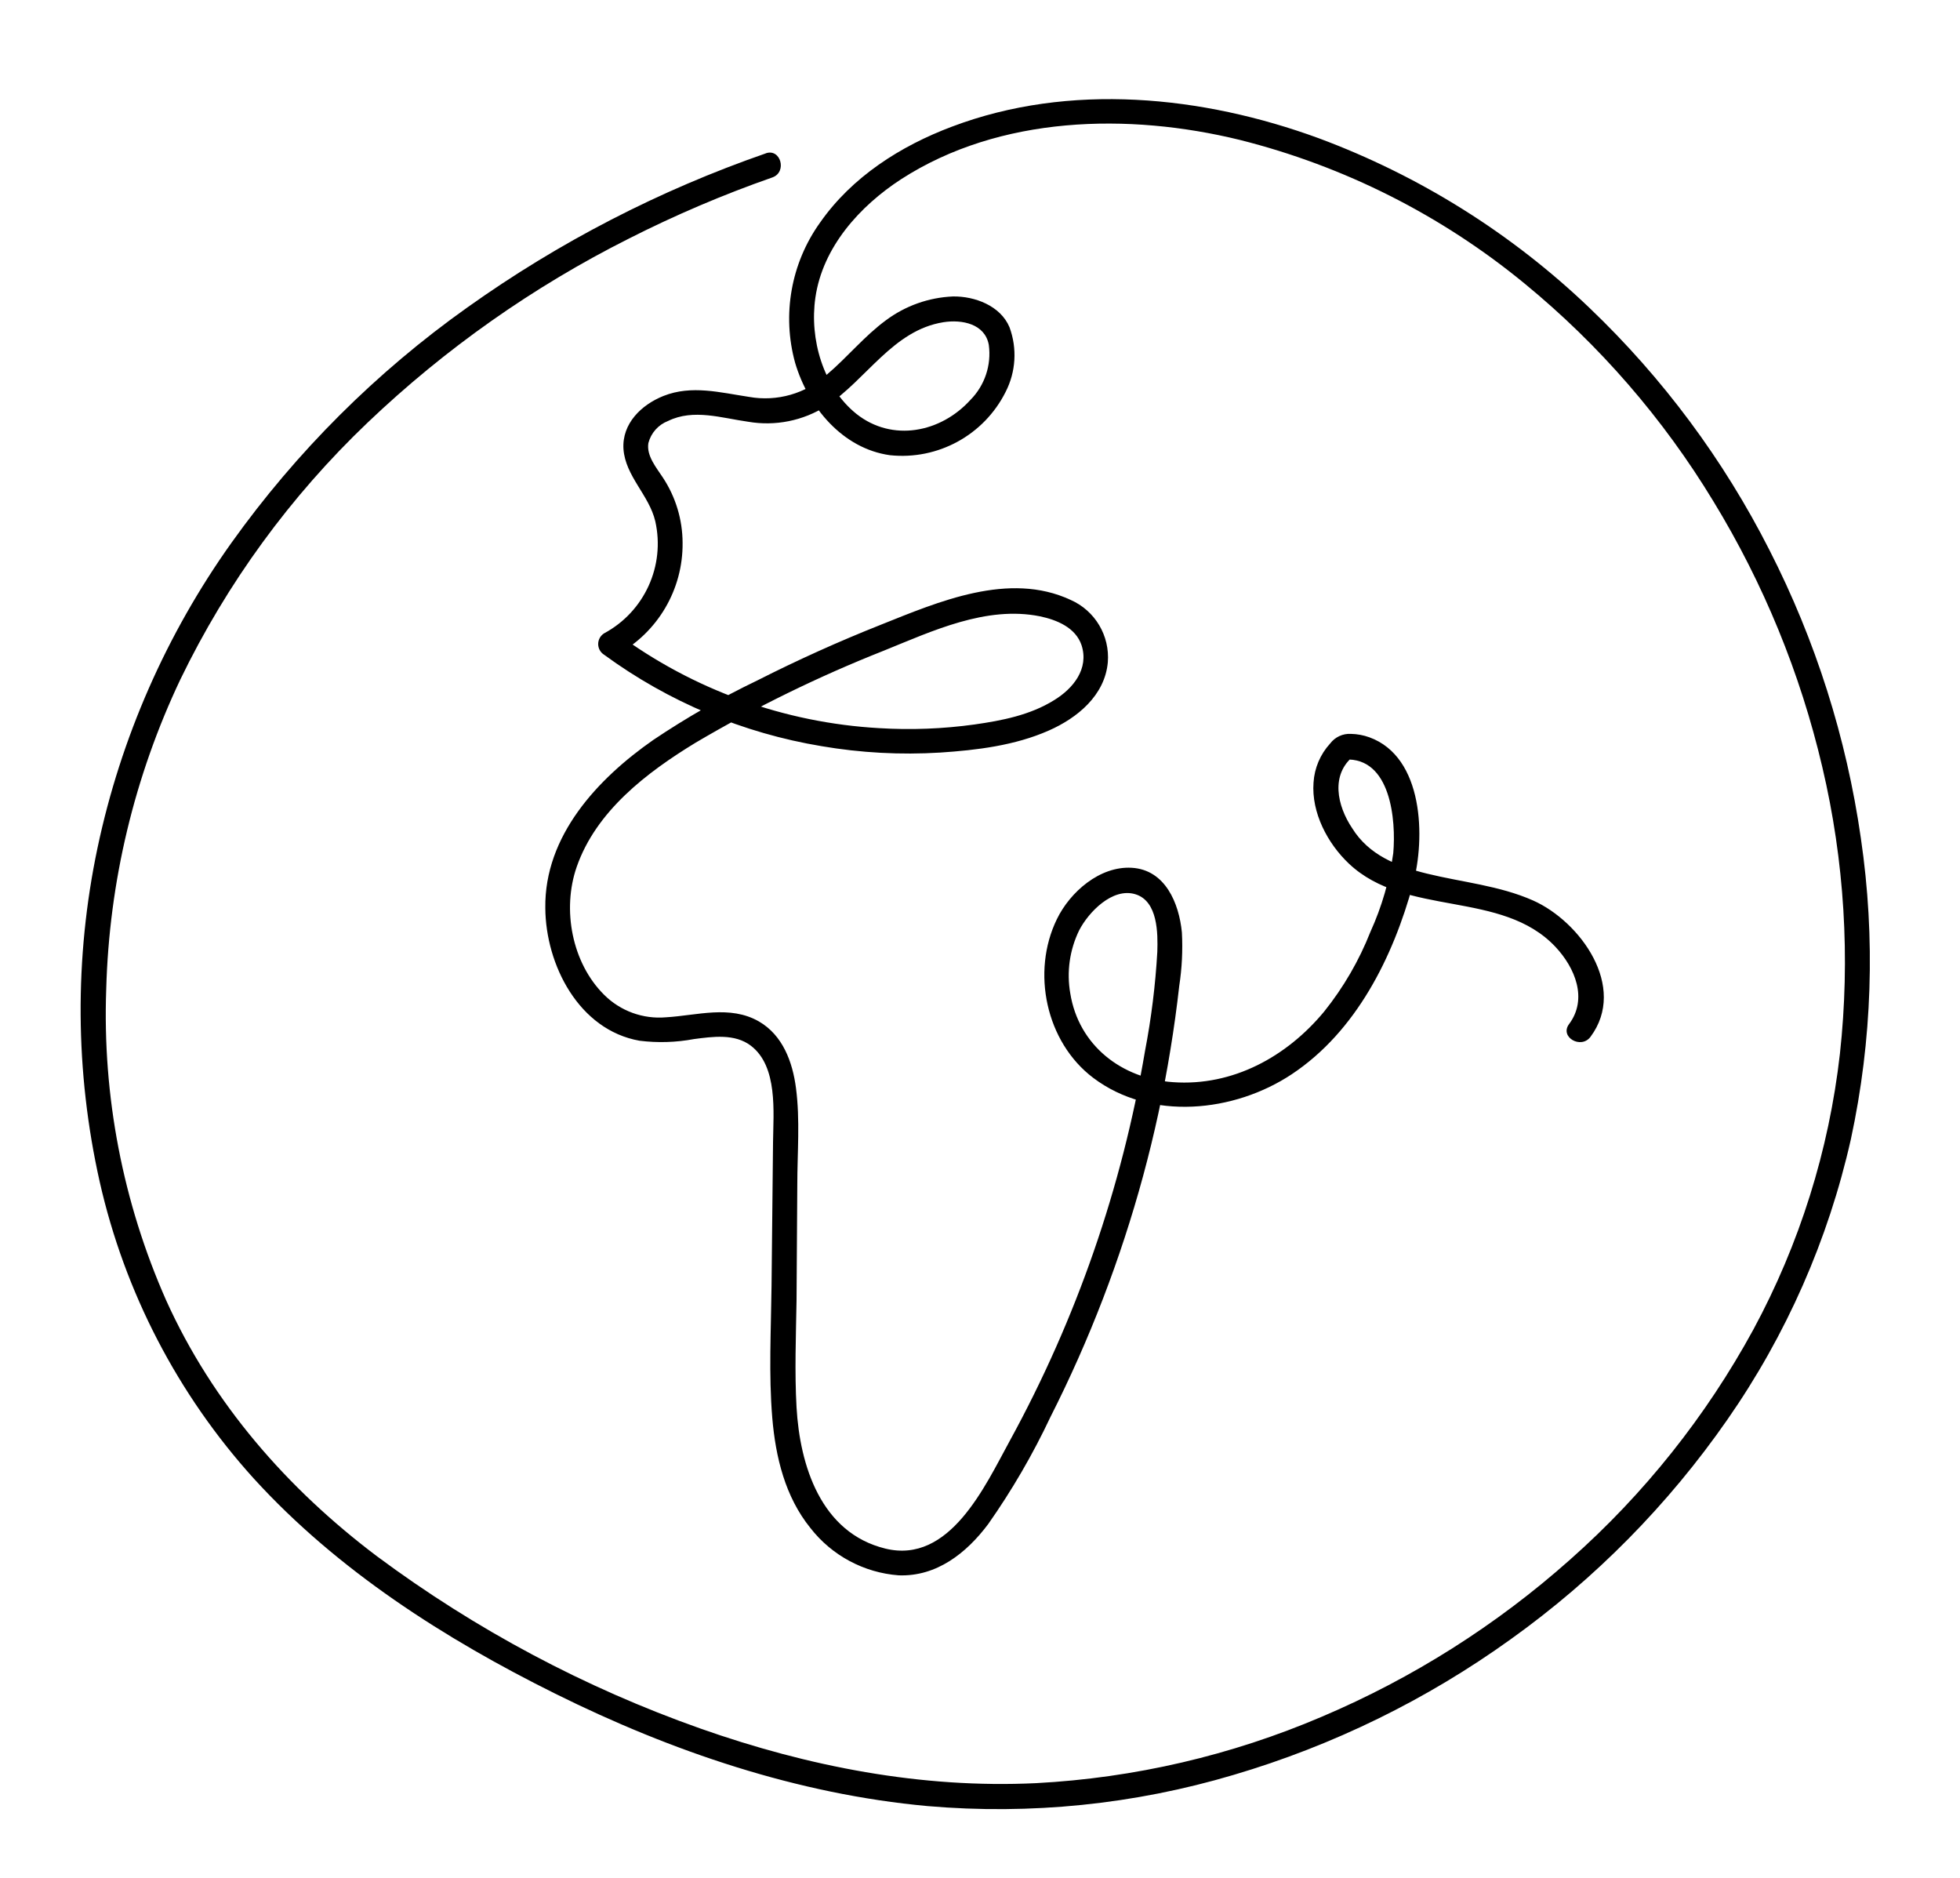
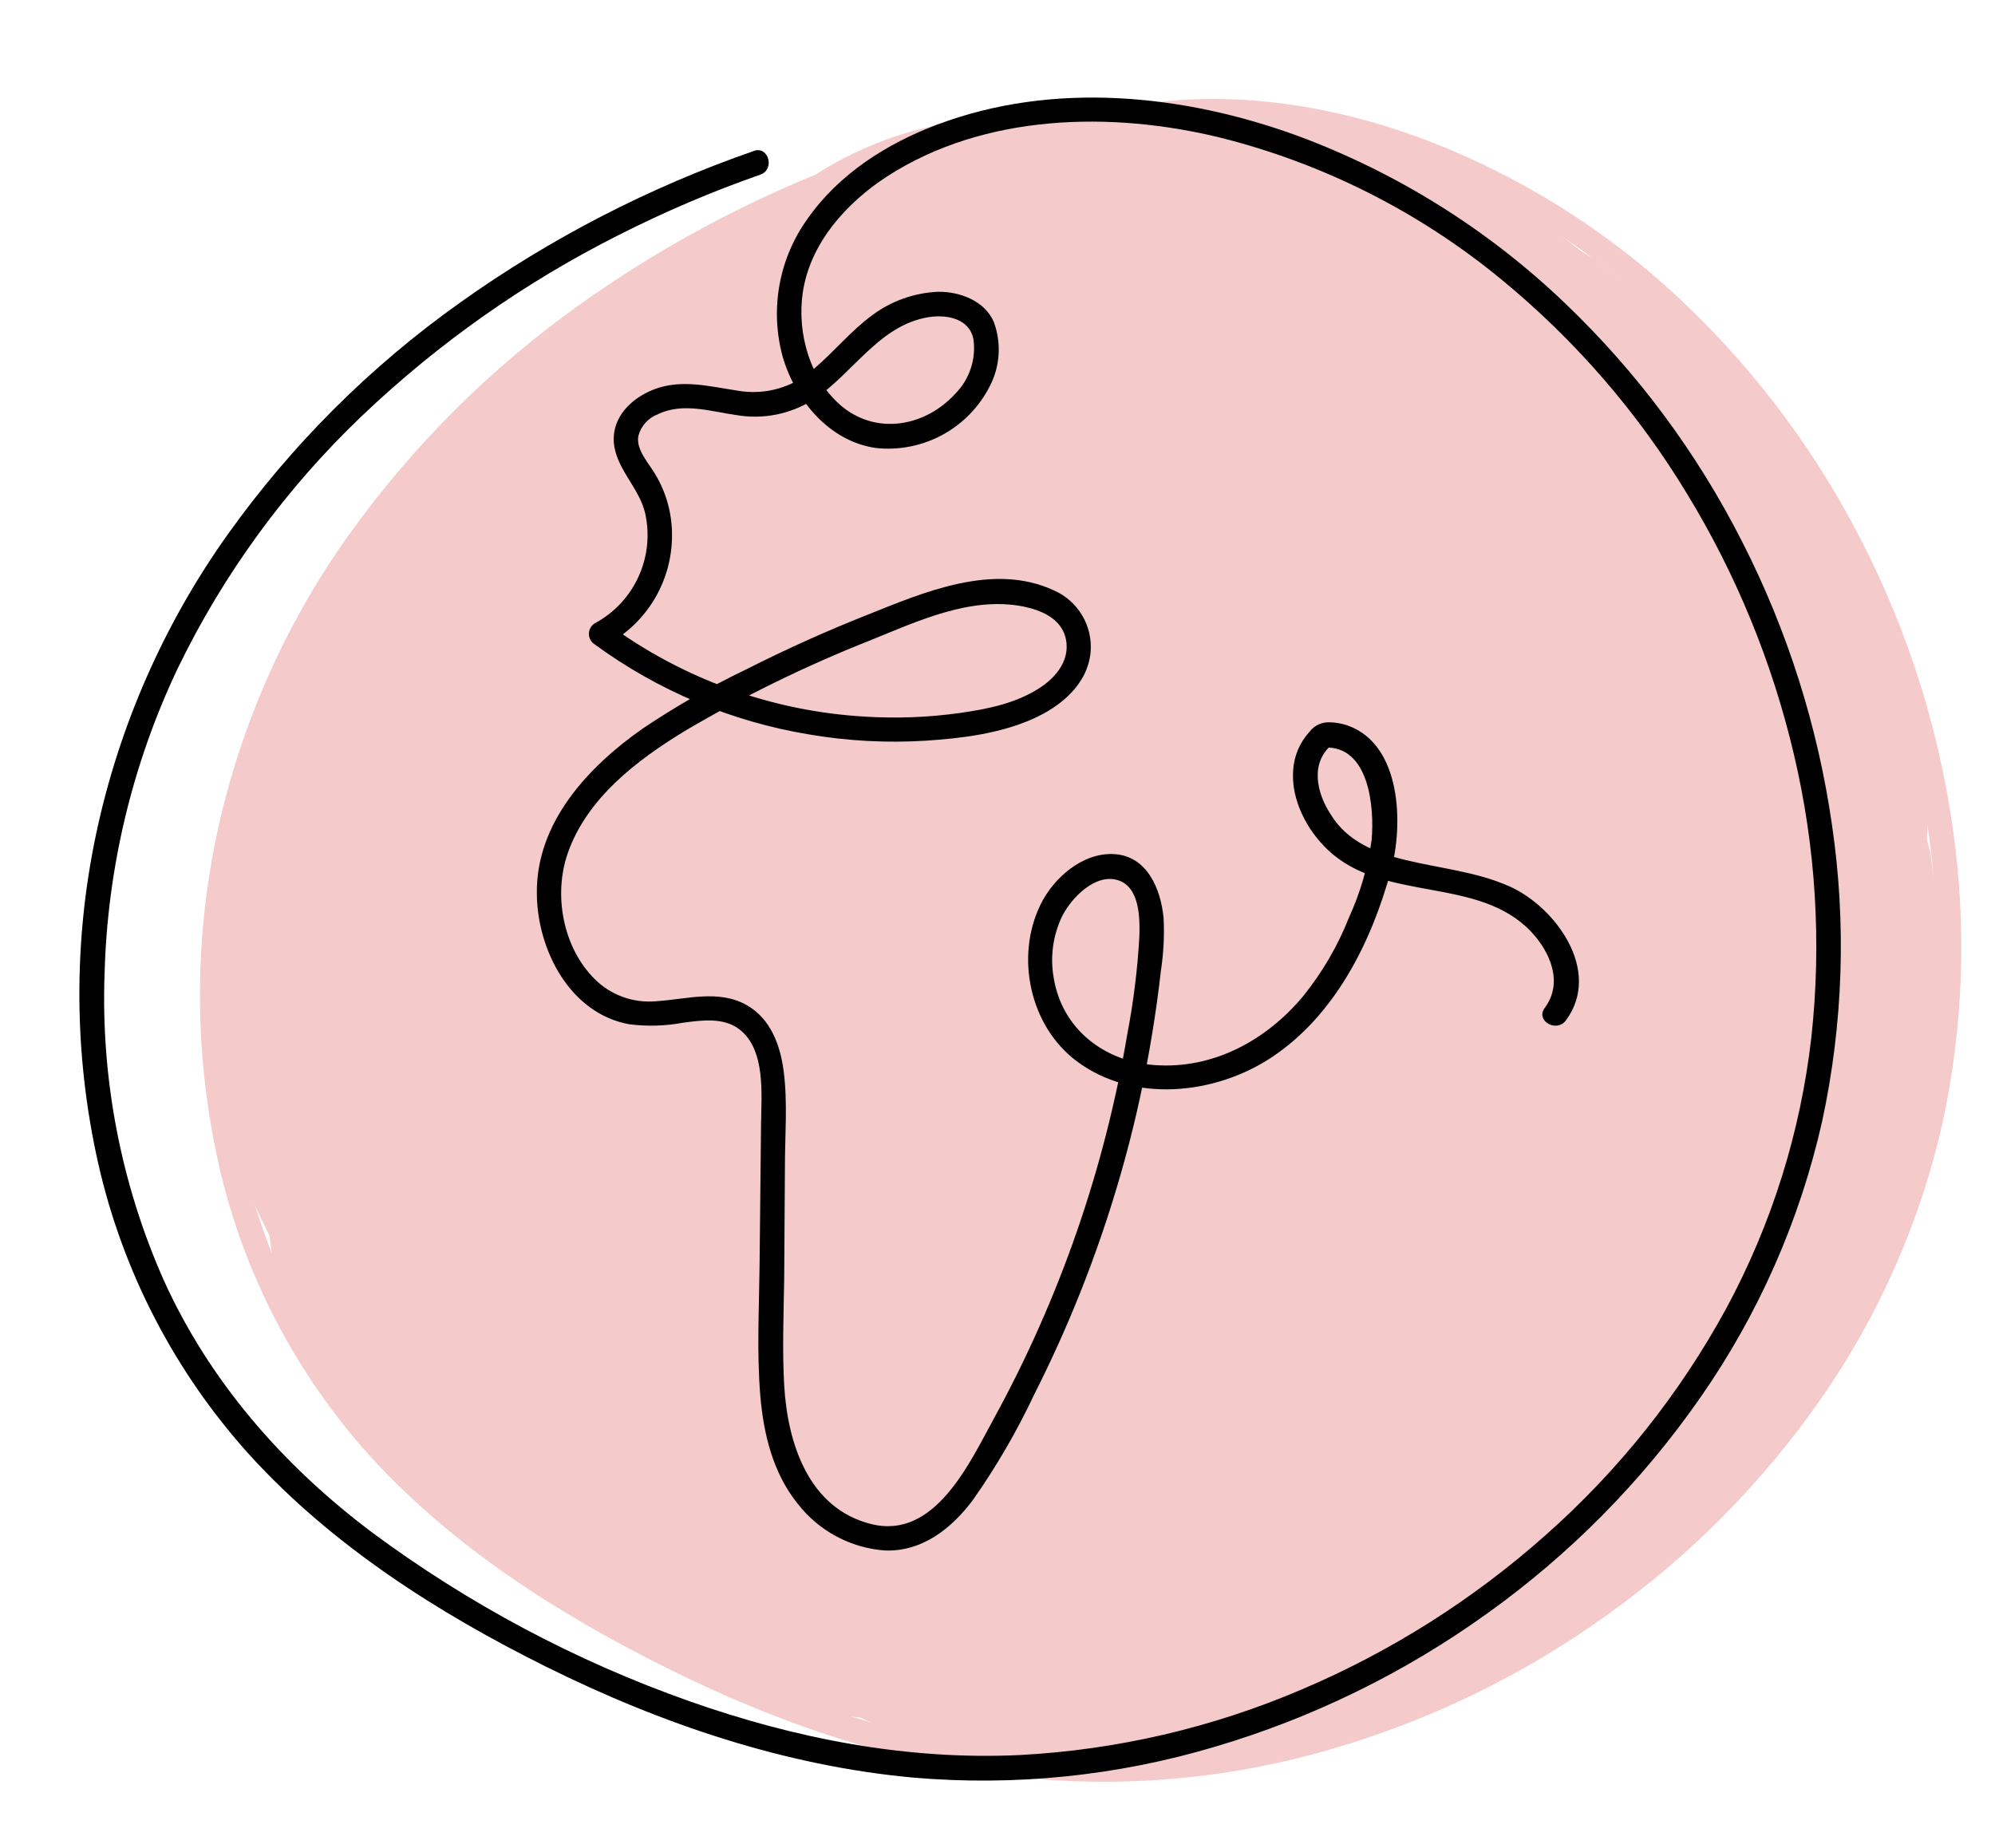
- <svg xmlns="http://www.w3.org/2000/svg" id="Layer_1" data-name="Layer 1" viewBox="0 0 236 226">
+ <svg xmlns="http://www.w3.org/2000/svg" id="Layer_1" data-name="Layer 1" viewBox="0 0 244 226">
+   <defs>
+     <style>.cls-1{opacity:0.84;}.cls-2{fill:#f2c0c0;}</style>
+   </defs>
+   <g class="cls-1">
+     <path class="cls-2" d="M107,18.63A142.18,142.18,0,0,0,71,37.19,121.2,121.2,0,0,0,42.61,65.5a98.43,98.43,0,0,0-16.13,36.75,94.62,94.62,0,0,0,.27,40.17,79.42,79.42,0,0,0,18.54,35.72c10.08,11.06,23,19.3,36.3,25.9,14,7,29.17,12.1,44.84,13.53a99.06,99.06,0,0,0,36.83-3.75,110.54,110.54,0,0,0,33.38-16.34,109,109,0,0,0,26.1-26.42,96,96,0,0,0,14.85-33.74,101.84,101.84,0,0,0,1.21-36.26,111.08,111.08,0,0,0-11-34.66,107.48,107.48,0,0,0-21.63-29.15,94.88,94.88,0,0,0-32.62-20.44c-14-5.13-30-6.74-44.13-1.4-6.21,2.33-12.06,6.06-15.91,11.56a19.85,19.85,0,0,0-3,16.88C112,49.14,116.17,54.16,121.89,55a13.93,13.93,0,0,0,13.92-7.61,9.7,9.7,0,0,0,.48-7.8c-1.09-2.59-4.19-3.74-6.81-3.7a14.52,14.52,0,0,0-8.08,2.87c-2.6,1.91-4.64,4.47-7.11,6.54A11,11,0,0,1,104.93,48c-3.47-.52-6.91-1.46-10.32-.11-2.64,1.06-5,3.32-4.8,6.38.23,3.28,3.08,5.55,3.83,8.7a12.27,12.27,0,0,1-6.15,13.49,1.51,1.51,0,0,0,0,2.59,61.26,61.26,0,0,0,26.17,11,62.2,62.2,0,0,0,14.29.77c4.4-.29,9-.85,13.07-2.65,3.44-1.52,6.74-4.23,7.11-8.21a7.55,7.55,0,0,0-4.48-7.52c-7.43-3.46-15.92.22-22.88,3-5,2-10,4.26-14.84,6.69A102.27,102.27,0,0,0,93.39,89.3c-6.69,4.67-13.12,11.54-13,20.23.07,6.79,4.06,14.65,11.32,15.93a21.3,21.3,0,0,0,6.57-.2c2.25-.29,4.91-.68,6.84.8,3.27,2.5,2.72,8,2.68,11.6L107.59,155c0,5.28-.35,10.63.1,15.9.4,4.72,1.55,9.48,4.58,13.23a14.85,14.85,0,0,0,10.64,5.71c4.57.17,8.16-2.68,10.76-6.16a86.69,86.69,0,0,0,7.52-12.92,152.48,152.48,0,0,0,11.14-29,152,152,0,0,0,3.3-15.21q.62-3.82,1.05-7.67a31.45,31.45,0,0,0,.32-6.43c-.34-3.52-2-7.56-6.05-7.79-3.83-.22-7.42,2.92-9,6.18-3.11,6.37-1.33,14.8,4.36,19.1,6.9,5.23,17,4.18,23.94-.44,7.74-5.15,12.18-14.1,14.56-22.85,1.51-5.56,1.32-15.32-5.24-17.7a7,7,0,0,0-2.23-.41,3,3,0,0,0-2.5,1.16,7.71,7.71,0,0,0-2,4.7c-.27,3.62,1.69,7.34,4.26,9.77,6.87,6.47,18.36,3.13,24.86,10,2.36,2.52,3.92,6.27,1.64,9.32-1.16,1.55,1.44,3,2.59,1.52,4.47-6-1.23-13.89-6.94-16.42-4-1.79-8.5-2.18-12.76-3.23-3.6-.88-7-2.24-9.05-5.47-1.75-2.73-2.57-6.5.23-8.8l-1.06.44c5.52-.29,6.18,7.29,5.82,11.27a33.73,33.73,0,0,1-2.74,9.47,37.08,37.08,0,0,1-5.58,9.61c-4.5,5.43-11,9-18.18,8.49-6.21-.43-11.37-4.43-12.39-10.68a12.44,12.44,0,0,1,1.07-7.6c1.14-2.19,4-5.17,6.76-4.35,2.59.78,2.73,4.77,2.65,6.94a90.4,90.4,0,0,1-1.47,11.93,149.43,149.43,0,0,1-16.27,46.91c-3,5.48-7.25,14.9-15,13s-10.29-10-10.69-17c-.25-4.28-.07-8.59,0-12.88l.15-13.85c0-3.88.35-7.86-.15-11.72-.42-3.13-1.6-6.34-4.47-8-3.48-2-7.45-.72-11.18-.5a9.4,9.4,0,0,1-7.46-2.71,15.3,15.3,0,0,1-3.29-15.4c2.35-6.72,8.43-11.41,14.3-14.94a161.66,161.66,0,0,1,22.67-11.08c5.84-2.36,12.35-5.44,18.83-4.13,2,.41,4.28,1.33,5,3.47.9,2.83-1,5.21-3.32,6.62-2.89,1.79-6.27,2.45-9.59,2.92a57.68,57.68,0,0,1-11.45.44,59.24,59.24,0,0,1-21.94-5.62A59.7,59.7,0,0,1,89,76.41V79a15.18,15.18,0,0,0,7.93-13.48,14.2,14.2,0,0,0-2.38-7.84c-.78-1.21-2-2.63-1.74-4.17a3.89,3.89,0,0,1,2.37-2.66c3-1.5,6.46-.35,9.63.09a13.29,13.29,0,0,0,9.43-1.9c4.84-3.18,8-9.11,14.1-10.08,2.23-.35,5,.19,5.45,2.73a7.89,7.89,0,0,1-2.2,6.62c-3.58,3.94-9.42,5.12-13.75,1.68-4-3.22-5.66-9-4.93-14,.89-6.07,5.34-11,10.33-14.25,11.89-7.67,27.4-8,40.77-4.73a87.53,87.53,0,0,1,34.32,17.32A102.49,102.49,0,0,1,221,60.51a109.24,109.24,0,0,1,13.12,32,102.08,102.08,0,0,1,2.13,34.53,91.37,91.37,0,0,1-10.43,33.19,102,102,0,0,1-22.06,27.69,108.79,108.79,0,0,1-29.9,18.92,101.12,101.12,0,0,1-34.42,8c-13.78.66-27.43-1.95-40.38-6.57a147.59,147.59,0,0,1-38.94-20.73c-10.82-8.16-19.83-18.46-25.46-30.85a85,85,0,0,1-7.2-37.45A92.8,92.8,0,0,1,36.41,82,107.47,107.47,0,0,1,59,51,130.85,130.85,0,0,1,90.45,28.9a140.86,140.86,0,0,1,17.3-7.37c1.81-.64,1-3.54-.79-2.9Z" />
+     <path class="cls-2" d="M105.41,104.68a1.5,1.5,0,0,0,0-3,1.5,1.5,0,0,0,0,3Z" />
+     <path class="cls-2" d="M118.25,144.56a44,44,0,0,0,22.54-5,43.88,43.88,0,0,0,18.83-12.1,43.79,43.79,0,0,0,12.1-18.83,44,44,0,0,0,5-22.54l-2.08-15.55a58.46,58.46,0,0,0-15-25.81l-11.84-9.15a58.32,58.32,0,0,0-29.53-8,44.1,44.1,0,0,0-22.53,5A43.79,43.79,0,0,0,76.89,44.7a43.82,43.82,0,0,0-12.1,18.82,44.16,44.16,0,0,0-5,22.54l2.09,15.56a58.46,58.46,0,0,0,15,25.81l11.84,9.15a58.21,58.21,0,0,0,29.52,8Z" />
+     <path class="cls-2" d="M119.48,141.2a44.06,44.06,0,0,0,22.54-5,43.89,43.89,0,0,0,18.82-12.09,43.85,43.85,0,0,0,12.1-18.83,44.13,44.13,0,0,0,5-22.54l-2.09-15.55a58.49,58.49,0,0,0-15-25.82L149,32.19a58.19,58.19,0,0,0-29.52-8,44.11,44.11,0,0,0-22.54,5A43.92,43.92,0,0,0,78.11,41.33,43.92,43.92,0,0,0,66,60.16,43.93,43.93,0,0,0,61,82.7l2.09,15.55a58.47,58.47,0,0,0,15,25.82L90,133.21a58.15,58.15,0,0,0,29.53,8Z" />
+     <path class="cls-2" d="M119.78,140.28a44,44,0,0,0,22.54-5,43.94,43.94,0,0,0,18.83-12.1,43.94,43.94,0,0,0,12.1-18.83,44,44,0,0,0,5-22.54l-2.09-15.55a58.44,58.44,0,0,0-15-25.81l-11.84-9.15a58.32,58.32,0,0,0-29.53-8,44.16,44.16,0,0,0-22.54,5,43.82,43.82,0,0,0-18.82,12.1,43.82,43.82,0,0,0-12.1,18.82,44.16,44.16,0,0,0-5,22.54l2.09,15.56a58.46,58.46,0,0,0,15.05,25.81l11.84,9.15a58.18,58.18,0,0,0,29.52,8Z" />
+     <path class="cls-2" d="M120.39,138.14a43.91,43.91,0,0,0,22.54-5A43.77,43.77,0,0,0,161.76,121a43.85,43.85,0,0,0,12.1-18.83,44,44,0,0,0,5-22.54l-2.08-15.55a58.46,58.46,0,0,0-15.05-25.81l-11.84-9.15a58.32,58.32,0,0,0-29.53-8,44.1,44.1,0,0,0-22.53,5A43.79,43.79,0,0,0,79,38.28,43.82,43.82,0,0,0,66.93,57.1a44.16,44.16,0,0,0-5,22.54L64,95.19A58.43,58.43,0,0,0,79,121l11.84,9.15a58.21,58.21,0,0,0,29.52,8Z" />
+     <path class="cls-2" d="M137.46,135.4a115.63,115.63,0,0,0,16.31-6.88A16.79,16.79,0,0,0,156.2,127L168,117.8A43.85,43.85,0,0,0,180.13,99a29,29,0,0,0,4-14.76,44.21,44.21,0,0,0-1-23.33l-5.9-14L168,35.07A43.76,43.76,0,0,0,149.21,23a44.13,44.13,0,0,0-22.54-5l-2.59-.21,41.37,99.86a17.24,17.24,0,0,1,1.58-1.37l-11.84,9.15a17.1,17.1,0,0,1,3.62-2.08l-14,5.9a19.05,19.05,0,0,1,2.66-.83A58.48,58.48,0,0,0,173.3,30.58C162.45,19.24,146.55,13,131,13a67.38,67.38,0,0,0-16.23,2.15,6.92,6.92,0,0,0-1.06.35A44.06,44.06,0,0,0,93.78,25.94,44.25,44.25,0,0,0,78.71,42.35,43.49,43.49,0,0,0,71.77,64.1a44.32,44.32,0,0,0,1,23.33l5.9,14a58.73,58.73,0,0,0,21,21l14,5.9a58.82,58.82,0,0,0,31.1,0,19.61,19.61,0,0,1,2.62-.53l-15.56,2.09a19.32,19.32,0,0,1,4.56,0l-15.55-2.09c1.26.18,2.49.47,3.74.65l15.55,2.09.37,0c.31,0,.62,0,.93,0l.54,0,15.55-2.09c.37-.08.72-.15,1.07-.26a44,44,0,0,0,19.9-10.47,44.27,44.27,0,0,0,15.07-16.42,43.62,43.62,0,0,0,6.94-21.75,44.28,44.28,0,0,0-1.05-23.32l-5.89-14a59,59,0,0,0-21-21l-14-5.89a58.82,58.82,0,0,0-31.1,0,9.81,9.81,0,0,1-1.07.26L142,13.52a9.43,9.43,0,0,1-1.84,0l15.55,2.09c-7-.95-13.91-2.65-21-2.87a19.5,19.5,0,0,0-2.86.14c-3.79.4-12.54,1.09-18.16,2.62l31.1,112.82a5.72,5.72,0,0,1,1.34-.39L130.56,130a2.35,2.35,0,0,1,.53,0l-15.56-2.09a1.56,1.56,0,0,1,.48.14l-14-5.89.21.13L90.4,113.12l.17.19,25.82-97.78a17.47,17.47,0,0,0-2.34.7A123.67,123.67,0,0,0,98.18,23a18.34,18.34,0,0,0-2.05,1.32L84.29,33.48l-.54.43c-.36.3-.7.62-1,.94L73.57,46.69l-5.9,14L65.58,76.22a44.16,44.16,0,0,0,5,22.54,29.2,29.2,0,0,0,7.53,12.9,29.32,29.32,0,0,0,10.49,10.5,29.25,29.25,0,0,0,12.91,7.52,44.1,44.1,0,0,0,22.53,5l2.59.21-29.53-109A16.63,16.63,0,0,1,93.4,28.1l14-5.89-1,.37a44.1,44.1,0,0,0-19.9,10.47A44.25,44.25,0,0,0,71.4,49.47a43.43,43.43,0,0,0-6.94,21.75,44.18,44.18,0,0,0,1,23.32l5.9,14a58.75,58.75,0,0,0,21,21l14,5.9a58.82,58.82,0,0,0,31.1,0Z" />
+     <path class="cls-2" d="M132.27,26.31c-5.27-.85-10.57-1.54-15.88-2.13l-.4,0a7.51,7.51,0,0,0-.82,0c-2.68.21-6.59.88-8.14,1.09s-5.49.6-8.14,1.1a7,7,0,0,0-.79.2A44,44,0,0,0,78.21,37,44.17,44.17,0,0,0,63.14,53.43,43.43,43.43,0,0,0,56.2,75.18a44.32,44.32,0,0,0,1,23.33l5.9,14a58.8,58.8,0,0,0,21,21l14,5.9a59,59,0,0,0,31.1,0,6.73,6.73,0,0,1,1.16-.27l-15.55,2.09a6.83,6.83,0,0,1,1.69,0L101,139.1l.22,0a44.32,44.32,0,0,0,23.33,1.05,43.59,43.59,0,0,0,21.75-6.94,44.17,44.17,0,0,0,16.41-15.07,44.06,44.06,0,0,0,10.47-19.89l2.09-15.56a58.18,58.18,0,0,0-8-29.52l-9.15-11.84a58.49,58.49,0,0,0-25.82-15Z" />
+     <path class="cls-2" d="M102.36,148.23a44,44,0,0,0,22.54-5,43.89,43.89,0,0,0,18.82-12.09,43.85,43.85,0,0,0,12.1-18.83,44.11,44.11,0,0,0,5-22.54l-2.09-15.55a58.46,58.46,0,0,0-15.05-25.81l-11.84-9.15a58.29,58.29,0,0,0-29.52-8,44.11,44.11,0,0,0-22.54,5A43.85,43.85,0,0,0,61,48.37,43.79,43.79,0,0,0,48.9,67.19a44,44,0,0,0-5,22.54L46,105.28A58.47,58.47,0,0,0,61,131.1l11.84,9.15a58.22,58.22,0,0,0,29.53,8Z" />
+     <path class="cls-2" d="M109.69,141.81a43.91,43.91,0,0,0,22.54-5,43.86,43.86,0,0,0,18.83-12.09,43.94,43.94,0,0,0,12.1-18.83,44,44,0,0,0,5-22.54L166.1,67.76a58.34,58.34,0,0,0-15-25.81L139.22,32.8a58.22,58.22,0,0,0-29.53-8,44.1,44.1,0,0,0-22.53,5A43.79,43.79,0,0,0,68.33,42a43.82,43.82,0,0,0-12.1,18.82,44.13,44.13,0,0,0-5,22.54l2.09,15.55a58.49,58.49,0,0,0,15,25.82l11.84,9.15a58.18,58.18,0,0,0,29.52,8Z" />
+     <path class="cls-2" d="M90.43,159.54a44,44,0,0,0,22.54-5,43.85,43.85,0,0,0,18.83-12.1,43.77,43.77,0,0,0,12.09-18.83,43.91,43.91,0,0,0,5-22.54l-2.09-15.55a58.44,58.44,0,0,0-15-25.81L120,50.53a58.35,58.35,0,0,0-29.53-8,44.16,44.16,0,0,0-22.54,5,43.82,43.82,0,0,0-18.82,12.1A43.79,43.79,0,0,0,37,78.51a44.1,44.1,0,0,0-5,22.53L34,116.6a58.46,58.46,0,0,0,15,25.81l11.84,9.15a58.18,58.18,0,0,0,29.52,8Z" />
+     <path class="cls-2" d="M84.62,182.17a44.11,44.11,0,0,0,22.54-5A43.79,43.79,0,0,0,126,165a43.85,43.85,0,0,0,12.1-18.82,44,44,0,0,0,5-22.54L141,108.12A58.38,58.38,0,0,0,126,82.3l-11.84-9.14a58.13,58.13,0,0,0-29.53-8,43.9,43.9,0,0,0-22.53,5A43.86,43.86,0,0,0,43.26,82.3a43.85,43.85,0,0,0-12.1,18.83,44.11,44.11,0,0,0-5,22.54l2.09,15.55a58.4,58.4,0,0,0,15,25.81l11.84,9.15a58.19,58.19,0,0,0,29.52,8Z" />
+     <path class="cls-2" d="M84.93,174.83a43.93,43.93,0,0,0,22.54-5A43.92,43.92,0,0,0,126.3,157.7a43.92,43.92,0,0,0,12.09-18.83,44.11,44.11,0,0,0,5-22.54l-2.09-15.55A58.38,58.38,0,0,0,126.3,75l-11.84-9.15a58.25,58.25,0,0,0-29.53-8,44.13,44.13,0,0,0-22.54,5A43.85,43.85,0,0,0,43.56,75,43.83,43.83,0,0,0,31.47,93.79a44.13,44.13,0,0,0-5,22.54l2.09,15.55a58.47,58.47,0,0,0,15,25.82l11.84,9.14a58.15,58.15,0,0,0,29.53,8Z" />
+     <path class="cls-2" d="M89.82,197.76a44,44,0,0,0,22.54-5,43.92,43.92,0,0,0,18.83-12.09,43.92,43.92,0,0,0,12.09-18.83,43.91,43.91,0,0,0,5-22.54l-2.09-15.55a58.38,58.38,0,0,0-15-25.81l-11.84-9.15a58.25,58.25,0,0,0-29.53-8,44.13,44.13,0,0,0-22.54,5A43.76,43.76,0,0,0,48.46,97.9a43.76,43.76,0,0,0-12.1,18.82,44.13,44.13,0,0,0-5,22.54l2.09,15.55a58.49,58.49,0,0,0,15.05,25.82l11.84,9.14a58.09,58.09,0,0,0,29.52,8Z" />
+     <path class="cls-2" d="M110.31,210.3a44.1,44.1,0,0,0,22.53-5,43.79,43.79,0,0,0,18.83-12.1,43.82,43.82,0,0,0,12.1-18.82,44.16,44.16,0,0,0,5-22.54l-2.09-15.56a58.46,58.46,0,0,0-15.05-25.81l-11.84-9.15a58.18,58.18,0,0,0-29.52-8,44,44,0,0,0-22.54,5,43.88,43.88,0,0,0-18.83,12.1,43.88,43.88,0,0,0-12.1,18.83,44,44,0,0,0-5,22.54l2.09,15.55a58.34,58.34,0,0,0,15,25.81l11.84,9.15a58.32,58.32,0,0,0,29.53,8Z" />
+     <path class="cls-2" d="M102.24,205.51a44.1,44.1,0,0,0,22.53-5,43.79,43.79,0,0,0,18.83-12.1,43.82,43.82,0,0,0,12.1-18.82,44.16,44.16,0,0,0,5-22.54l-2.09-15.56a58.46,58.46,0,0,0-15.05-25.81l-11.84-9.15a58.18,58.18,0,0,0-29.52-8,44,44,0,0,0-22.54,5,43.88,43.88,0,0,0-18.83,12.1,43.94,43.94,0,0,0-12.1,18.83,44,44,0,0,0-5,22.54l2.09,15.55a58.34,58.34,0,0,0,15,25.81l11.84,9.15a58.32,58.32,0,0,0,29.53,8Z" />
+     <path class="cls-2" d="M153.41,187.37a44.11,44.11,0,0,0,22.54-5,43.79,43.79,0,0,0,18.83-12.1,43.91,43.91,0,0,0,12.1-18.82,44,44,0,0,0,5-22.54l-2.09-15.56a58.44,58.44,0,0,0-15-25.81l-11.84-9.15a58.22,58.22,0,0,0-29.53-8,44,44,0,0,0-22.53,5,43.88,43.88,0,0,0-18.83,12.1A43.79,43.79,0,0,0,100,106.33a44.11,44.11,0,0,0-5,22.54L97,144.42a58.46,58.46,0,0,0,15,25.81l11.84,9.15a58.29,58.29,0,0,0,29.52,8Z" />
+     <path class="cls-2" d="M172.06,166.58a44.11,44.11,0,0,0,22.54-5,43.79,43.79,0,0,0,18.83-12.1,43.91,43.91,0,0,0,12.1-18.82,44,44,0,0,0,5-22.54l-2.09-15.56a58.44,58.44,0,0,0-15-25.81l-11.84-9.15a58.22,58.22,0,0,0-29.53-8,44,44,0,0,0-22.54,5,43.91,43.91,0,0,0-18.82,12.1,43.85,43.85,0,0,0-12.1,18.83,44.11,44.11,0,0,0-5,22.54l2.09,15.55a58.46,58.46,0,0,0,15,25.81l11.84,9.15a58.29,58.29,0,0,0,29.52,8Z" />
+     <path class="cls-2" d="M169,145.48a44.06,44.06,0,0,0,22.54-5,43.89,43.89,0,0,0,18.82-12.09,43.85,43.85,0,0,0,12.1-18.83,44.11,44.11,0,0,0,5-22.54l-2.09-15.55a58.4,58.4,0,0,0-15-25.81l-11.84-9.15a58.19,58.19,0,0,0-29.52-8,44.11,44.11,0,0,0-22.54,5,43.85,43.85,0,0,0-18.83,12.1,43.85,43.85,0,0,0-12.1,18.82,44,44,0,0,0-5,22.54l2.09,15.55a58.47,58.47,0,0,0,15,25.82l11.84,9.14a58.13,58.13,0,0,0,29.53,8Z" />
+     <path class="cls-2" d="M158.61,135.7a44.11,44.11,0,0,0,22.54-5A43.85,43.85,0,0,0,200,118.56a43.89,43.89,0,0,0,12.09-18.82,44,44,0,0,0,5-22.54L215,61.65a58.47,58.47,0,0,0-15-25.82l-11.84-9.15a58.24,58.24,0,0,0-29.53-8,43.93,43.93,0,0,0-22.54,5,43.83,43.83,0,0,0-18.82,12.09,43.85,43.85,0,0,0-12.1,18.83,44.11,44.11,0,0,0-5,22.54l2.09,15.55a58.46,58.46,0,0,0,15,25.81l11.84,9.15a58.29,58.29,0,0,0,29.52,8Z" />
+     <path class="cls-2" d="M153.72,132a44.13,44.13,0,0,0,22.54-5,43.85,43.85,0,0,0,18.83-12.1,43.83,43.83,0,0,0,12.09-18.82,44.13,44.13,0,0,0,5-22.54L210.13,58a58.47,58.47,0,0,0-15-25.82L183.25,23a58.15,58.15,0,0,0-29.53-8,43.93,43.93,0,0,0-22.54,5,43.92,43.92,0,0,0-18.83,12.09A43.92,43.92,0,0,0,100.26,51a44.11,44.11,0,0,0-5,22.54l2.09,15.55a58.38,58.38,0,0,0,15,25.81L124.19,124a58.25,58.25,0,0,0,29.53,8Z" />
+     <path class="cls-2" d="M165.34,140.59a44.16,44.16,0,0,0,22.54-5,43.82,43.82,0,0,0,18.82-12.1,43.76,43.76,0,0,0,12.1-18.82,44.13,44.13,0,0,0,5-22.54l-2.09-15.55A58.49,58.49,0,0,0,206.7,40.72l-11.84-9.14a58.09,58.09,0,0,0-29.52-8,44,44,0,0,0-22.54,5A43.92,43.92,0,0,0,124,40.72a43.92,43.92,0,0,0-12.09,18.83,43.91,43.91,0,0,0-5,22.54l2.09,15.55a58.38,58.38,0,0,0,15,25.81l11.84,9.15a58.25,58.25,0,0,0,29.53,8Z" />
+     <path class="cls-2" d="M177.26,156.18a43.91,43.91,0,0,0,22.54-5,43.92,43.92,0,0,0,18.83-12.09,43.92,43.92,0,0,0,12.09-18.83,44,44,0,0,0,5-22.54l-2.09-15.55a58.44,58.44,0,0,0-15-25.81l-11.84-9.15a58.25,58.25,0,0,0-29.53-8,44.13,44.13,0,0,0-22.54,5,43.76,43.76,0,0,0-18.82,12.1,43.76,43.76,0,0,0-12.1,18.82,44.13,44.13,0,0,0-5,22.54l2.09,15.55a58.49,58.49,0,0,0,15.05,25.82l11.84,9.14a58.09,58.09,0,0,0,29.52,8Z" />
+     <path class="cls-2" d="M179.71,178.19a44,44,0,0,0,22.54-5,43.91,43.91,0,0,0,18.82-12.1,43.79,43.79,0,0,0,12.1-18.83,44.11,44.11,0,0,0,5-22.54l-2.09-15.55a58.46,58.46,0,0,0-15.05-25.81l-11.84-9.15a58.29,58.29,0,0,0-29.52-8,44.11,44.11,0,0,0-22.54,5,43.85,43.85,0,0,0-18.83,12.1,43.77,43.77,0,0,0-12.09,18.83,43.9,43.9,0,0,0-5,22.53l2.09,15.56a58.44,58.44,0,0,0,15,25.81l11.84,9.15a58.24,58.24,0,0,0,29.53,8Z" />
+     <path class="cls-2" d="M172.06,196.54a44.11,44.11,0,0,0,22.54-5,43.79,43.79,0,0,0,18.83-12.1,43.85,43.85,0,0,0,12.1-18.82,44,44,0,0,0,5-22.54l-2.09-15.55a58.47,58.47,0,0,0-15-25.82l-11.84-9.14a58.13,58.13,0,0,0-29.53-8,44,44,0,0,0-22.54,5A43.89,43.89,0,0,0,130.7,96.67a43.85,43.85,0,0,0-12.1,18.83,44.11,44.11,0,0,0-5,22.54l2.09,15.55a58.46,58.46,0,0,0,15,25.81l11.84,9.15a58.19,58.19,0,0,0,29.52,8Z" />
+     <path class="cls-2" d="M176.34,190.42a44,44,0,0,0,22.54-5,43.88,43.88,0,0,0,18.83-12.1,43.94,43.94,0,0,0,12.1-18.83,44,44,0,0,0,5-22.54l-2.09-15.55a58.44,58.44,0,0,0-15-25.81l-11.84-9.15a58.32,58.32,0,0,0-29.53-8,44.1,44.1,0,0,0-22.53,5A43.79,43.79,0,0,0,135,90.56a43.82,43.82,0,0,0-12.1,18.82,44.16,44.16,0,0,0-5,22.54l2.09,15.56a58.46,58.46,0,0,0,15,25.81l11.84,9.15a58.18,58.18,0,0,0,29.52,8Z" />
+     <path class="cls-2" d="M149.44,209.38a44.13,44.13,0,0,0,22.54-5,43.85,43.85,0,0,0,18.83-12.1,43.83,43.83,0,0,0,12.09-18.82,44.13,44.13,0,0,0,5-22.54l-2.09-15.55a58.47,58.47,0,0,0-15-25.82L179,100.37a58.15,58.15,0,0,0-29.53-8,44,44,0,0,0-22.54,5,43.92,43.92,0,0,0-18.83,12.09A43.92,43.92,0,0,0,96,128.34a44.11,44.11,0,0,0-5,22.54L93,166.43a58.38,58.38,0,0,0,15,25.81l11.84,9.15a58.25,58.25,0,0,0,29.53,8Z" />
+     <path class="cls-2" d="M131.1,216.11a44.1,44.1,0,0,0,22.53-5A43.79,43.79,0,0,0,172.46,199a43.79,43.79,0,0,0,12.1-18.83,44.1,44.1,0,0,0,5-22.53l-2.09-15.56a58.46,58.46,0,0,0-15-25.81l-11.84-9.15a58.18,58.18,0,0,0-29.52-8,44,44,0,0,0-22.54,5,43.79,43.79,0,0,0-18.83,12.1,43.88,43.88,0,0,0-12.1,18.83,44,44,0,0,0-5,22.54l2.09,15.55a58.34,58.34,0,0,0,15,25.81l11.84,9.15a58.32,58.32,0,0,0,29.53,8Z" />
+     <path class="cls-2" d="M145.46,214.58a44.11,44.11,0,0,0,22.54-5,43.79,43.79,0,0,0,18.83-12.1,43.82,43.82,0,0,0,12.1-18.82,44,44,0,0,0,5-22.54l-2.08-15.56a58.46,58.46,0,0,0-15-25.81L175,105.56a58.22,58.22,0,0,0-29.53-8,44,44,0,0,0-22.53,5,43.88,43.88,0,0,0-18.83,12.1A43.85,43.85,0,0,0,92,133.54a44.11,44.11,0,0,0-5,22.54l2.09,15.55a58.46,58.46,0,0,0,15,25.81l11.84,9.15a58.32,58.32,0,0,0,29.52,8Z" />
+     <path class="cls-2" d="M156.47,210.3a44.11,44.11,0,0,0,22.54-5,43.85,43.85,0,0,0,18.83-12.1,43.89,43.89,0,0,0,12.09-18.82,44,44,0,0,0,5-22.54l-2.09-15.56a58.44,58.44,0,0,0-15-25.81L186,101.28a58.24,58.24,0,0,0-29.53-8,44,44,0,0,0-22.54,5,43.85,43.85,0,0,0-18.82,12.1A43.79,43.79,0,0,0,103,129.26a44.11,44.11,0,0,0-5,22.54l2.09,15.55a58.46,58.46,0,0,0,15,25.81L127,202.31a58.29,58.29,0,0,0,29.52,8Z" />
+     <path class="cls-2" d="M163.81,205.1a44.13,44.13,0,0,0,22.54-5A43.76,43.76,0,0,0,205.17,188a43.76,43.76,0,0,0,12.1-18.82,44.13,44.13,0,0,0,5-22.54l-2.09-15.55a58.49,58.49,0,0,0-15.05-25.82l-11.84-9.14a58.09,58.09,0,0,0-29.52-8,43.91,43.91,0,0,0-22.54,5,43.92,43.92,0,0,0-18.83,12.09,43.92,43.92,0,0,0-12.09,18.83,44,44,0,0,0-5,22.54l2.09,15.55a58.38,58.38,0,0,0,15,25.81l11.84,9.15a58.25,58.25,0,0,0,29.53,8Z" />
+   </g>
  <path d="M92.22,18.46A142.29,142.29,0,0,0,56.29,37,121,121,0,0,0,27.88,65.33a98.38,98.38,0,0,0-16.14,36.75A94.46,94.46,0,0,0,12,142.25,79.32,79.32,0,0,0,30.56,178c10.08,11.06,23,19.3,36.3,25.9,14,6.95,29.16,12.1,44.83,13.53a99.27,99.27,0,0,0,36.83-3.75,110.82,110.82,0,0,0,33.39-16.34A108.94,108.94,0,0,0,208,170.89a95.81,95.81,0,0,0,14.86-33.74,101.61,101.61,0,0,0,1.2-36.26,110.82,110.82,0,0,0-11-34.66A107.65,107.65,0,0,0,191.4,37.08a95.07,95.07,0,0,0-32.62-20.44c-14-5.13-30-6.74-44.14-1.4-6.21,2.33-12.06,6.06-15.9,11.56a19.89,19.89,0,0,0-3,16.88C97.31,49,101.44,54,107.15,54.8a13.94,13.94,0,0,0,13.93-7.61,9.69,9.69,0,0,0,.47-7.8c-1.09-2.59-4.19-3.74-6.8-3.7a14.52,14.52,0,0,0-8.08,2.87c-2.6,1.91-4.65,4.46-7.11,6.54a11.08,11.08,0,0,1-9.37,2.68c-3.47-.52-6.91-1.46-10.31-.11-2.65,1.06-5,3.32-4.81,6.38.23,3.28,3.09,5.55,3.83,8.7a12.25,12.25,0,0,1-6.15,13.49,1.52,1.52,0,0,0,0,2.59,61.3,61.3,0,0,0,26.18,11,62.09,62.09,0,0,0,14.28.77c4.4-.29,9-.85,13.07-2.65,3.45-1.52,6.75-4.23,7.11-8.21a7.55,7.55,0,0,0-4.48-7.52c-7.43-3.46-15.91.22-22.87,3q-7.56,3-14.84,6.69a100.27,100.27,0,0,0-12.54,7.17c-6.7,4.67-13.12,11.54-13,20.23C65.7,116.15,69.7,124,77,125.29a21.32,21.32,0,0,0,6.57-.2c2.24-.29,4.9-.68,6.84.8,3.27,2.49,2.71,8,2.67,11.6l-.18,17.32c-.06,5.28-.35,10.63.09,15.9.4,4.72,1.55,9.48,4.58,13.23a14.88,14.88,0,0,0,10.64,5.71c4.57.17,8.16-2.68,10.77-6.16a86.63,86.63,0,0,0,7.51-12.92,152.77,152.77,0,0,0,11.15-29,149.24,149.24,0,0,0,3.29-15.21q.63-3.83,1.06-7.67a31.45,31.45,0,0,0,.32-6.43c-.34-3.52-2-7.56-6.05-7.79-3.84-.22-7.42,2.92-9,6.18-3.11,6.37-1.32,14.8,4.36,19.1,6.91,5.23,17,4.18,23.94-.44,7.74-5.15,12.19-14.1,14.57-22.85,1.51-5.56,1.31-15.32-5.25-17.7a7,7,0,0,0-2.22-.41,2.93,2.93,0,0,0-2.5,1.16,7.66,7.66,0,0,0-2,4.7c-.27,3.62,1.69,7.34,4.27,9.77,6.86,6.47,18.36,3.13,24.85,10,2.37,2.52,3.93,6.27,1.64,9.32-1.15,1.55,1.45,3.05,2.59,1.52,4.47-6-1.23-13.89-6.93-16.42-4.05-1.79-8.5-2.18-12.77-3.23-3.6-.88-7-2.24-9-5.47C161,97,160.18,93.25,163,91l-1.06.44c5.52-.29,6.17,7.29,5.82,11.27a34.18,34.18,0,0,1-2.75,9.47,37.08,37.08,0,0,1-5.58,9.61c-4.5,5.43-11,9-18.18,8.49-6.21-.43-11.37-4.43-12.38-10.69a12.42,12.42,0,0,1,1.07-7.59c1.13-2.19,4-5.17,6.75-4.35s2.73,4.76,2.66,6.94a90.42,90.42,0,0,1-1.48,11.93,149.43,149.43,0,0,1-16.27,46.91c-3,5.48-7.24,14.9-15,13s-10.29-10-10.69-17c-.24-4.28-.07-8.59,0-12.88L96,142.69c0-3.88.35-7.86-.16-11.72-.41-3.13-1.59-6.34-4.46-8-3.49-2-7.45-.72-11.19-.5a9.39,9.39,0,0,1-7.45-2.71c-3.89-3.86-5.08-10.29-3.3-15.4C71.78,97.64,77.87,93,83.74,89.42A161.54,161.54,0,0,1,106.4,78.34c5.84-2.36,12.35-5.45,18.83-4.14,2,.42,4.28,1.34,5,3.48.91,2.83-1,5.21-3.32,6.62-2.88,1.79-6.27,2.45-9.58,2.92a57.78,57.78,0,0,1-11.46.44A58.66,58.66,0,0,1,74.26,76.24v2.59a15.16,15.16,0,0,0,7.93-13.48,14.33,14.33,0,0,0-2.37-7.85c-.78-1.2-2-2.62-1.75-4.16a3.89,3.89,0,0,1,2.37-2.66c3.06-1.5,6.46-.35,9.63.09a13.32,13.32,0,0,0,9.44-1.9c4.84-3.18,8-9.11,14.09-10.08,2.23-.35,5,.19,5.46,2.73a7.9,7.9,0,0,1-2.21,6.62c-3.57,3.94-9.41,5.12-13.74,1.68-4-3.22-5.66-9-4.93-14,.88-6.07,5.33-11,10.33-14.25,11.89-7.67,27.39-8,40.76-4.73a87.58,87.58,0,0,1,34.32,17.31A102.74,102.74,0,0,1,206.3,60.34a109.24,109.24,0,0,1,13.12,32,102.06,102.06,0,0,1,2.12,34.53,91.55,91.55,0,0,1-10.42,33.19,102.37,102.37,0,0,1-22.06,27.69,108.94,108.94,0,0,1-29.9,18.92,101.17,101.17,0,0,1-34.42,8c-13.78.66-27.43-2-40.39-6.57a147.88,147.88,0,0,1-38.94-20.73C34.59,179.22,25.59,168.92,20,156.53a85,85,0,0,1-7.21-37.45,92.81,92.81,0,0,1,8.93-37.29A107.25,107.25,0,0,1,44.27,50.87,130.57,130.57,0,0,1,75.71,28.73,141,141,0,0,1,93,21.36c1.81-.64,1-3.54-.8-2.9Z" />
</svg>
